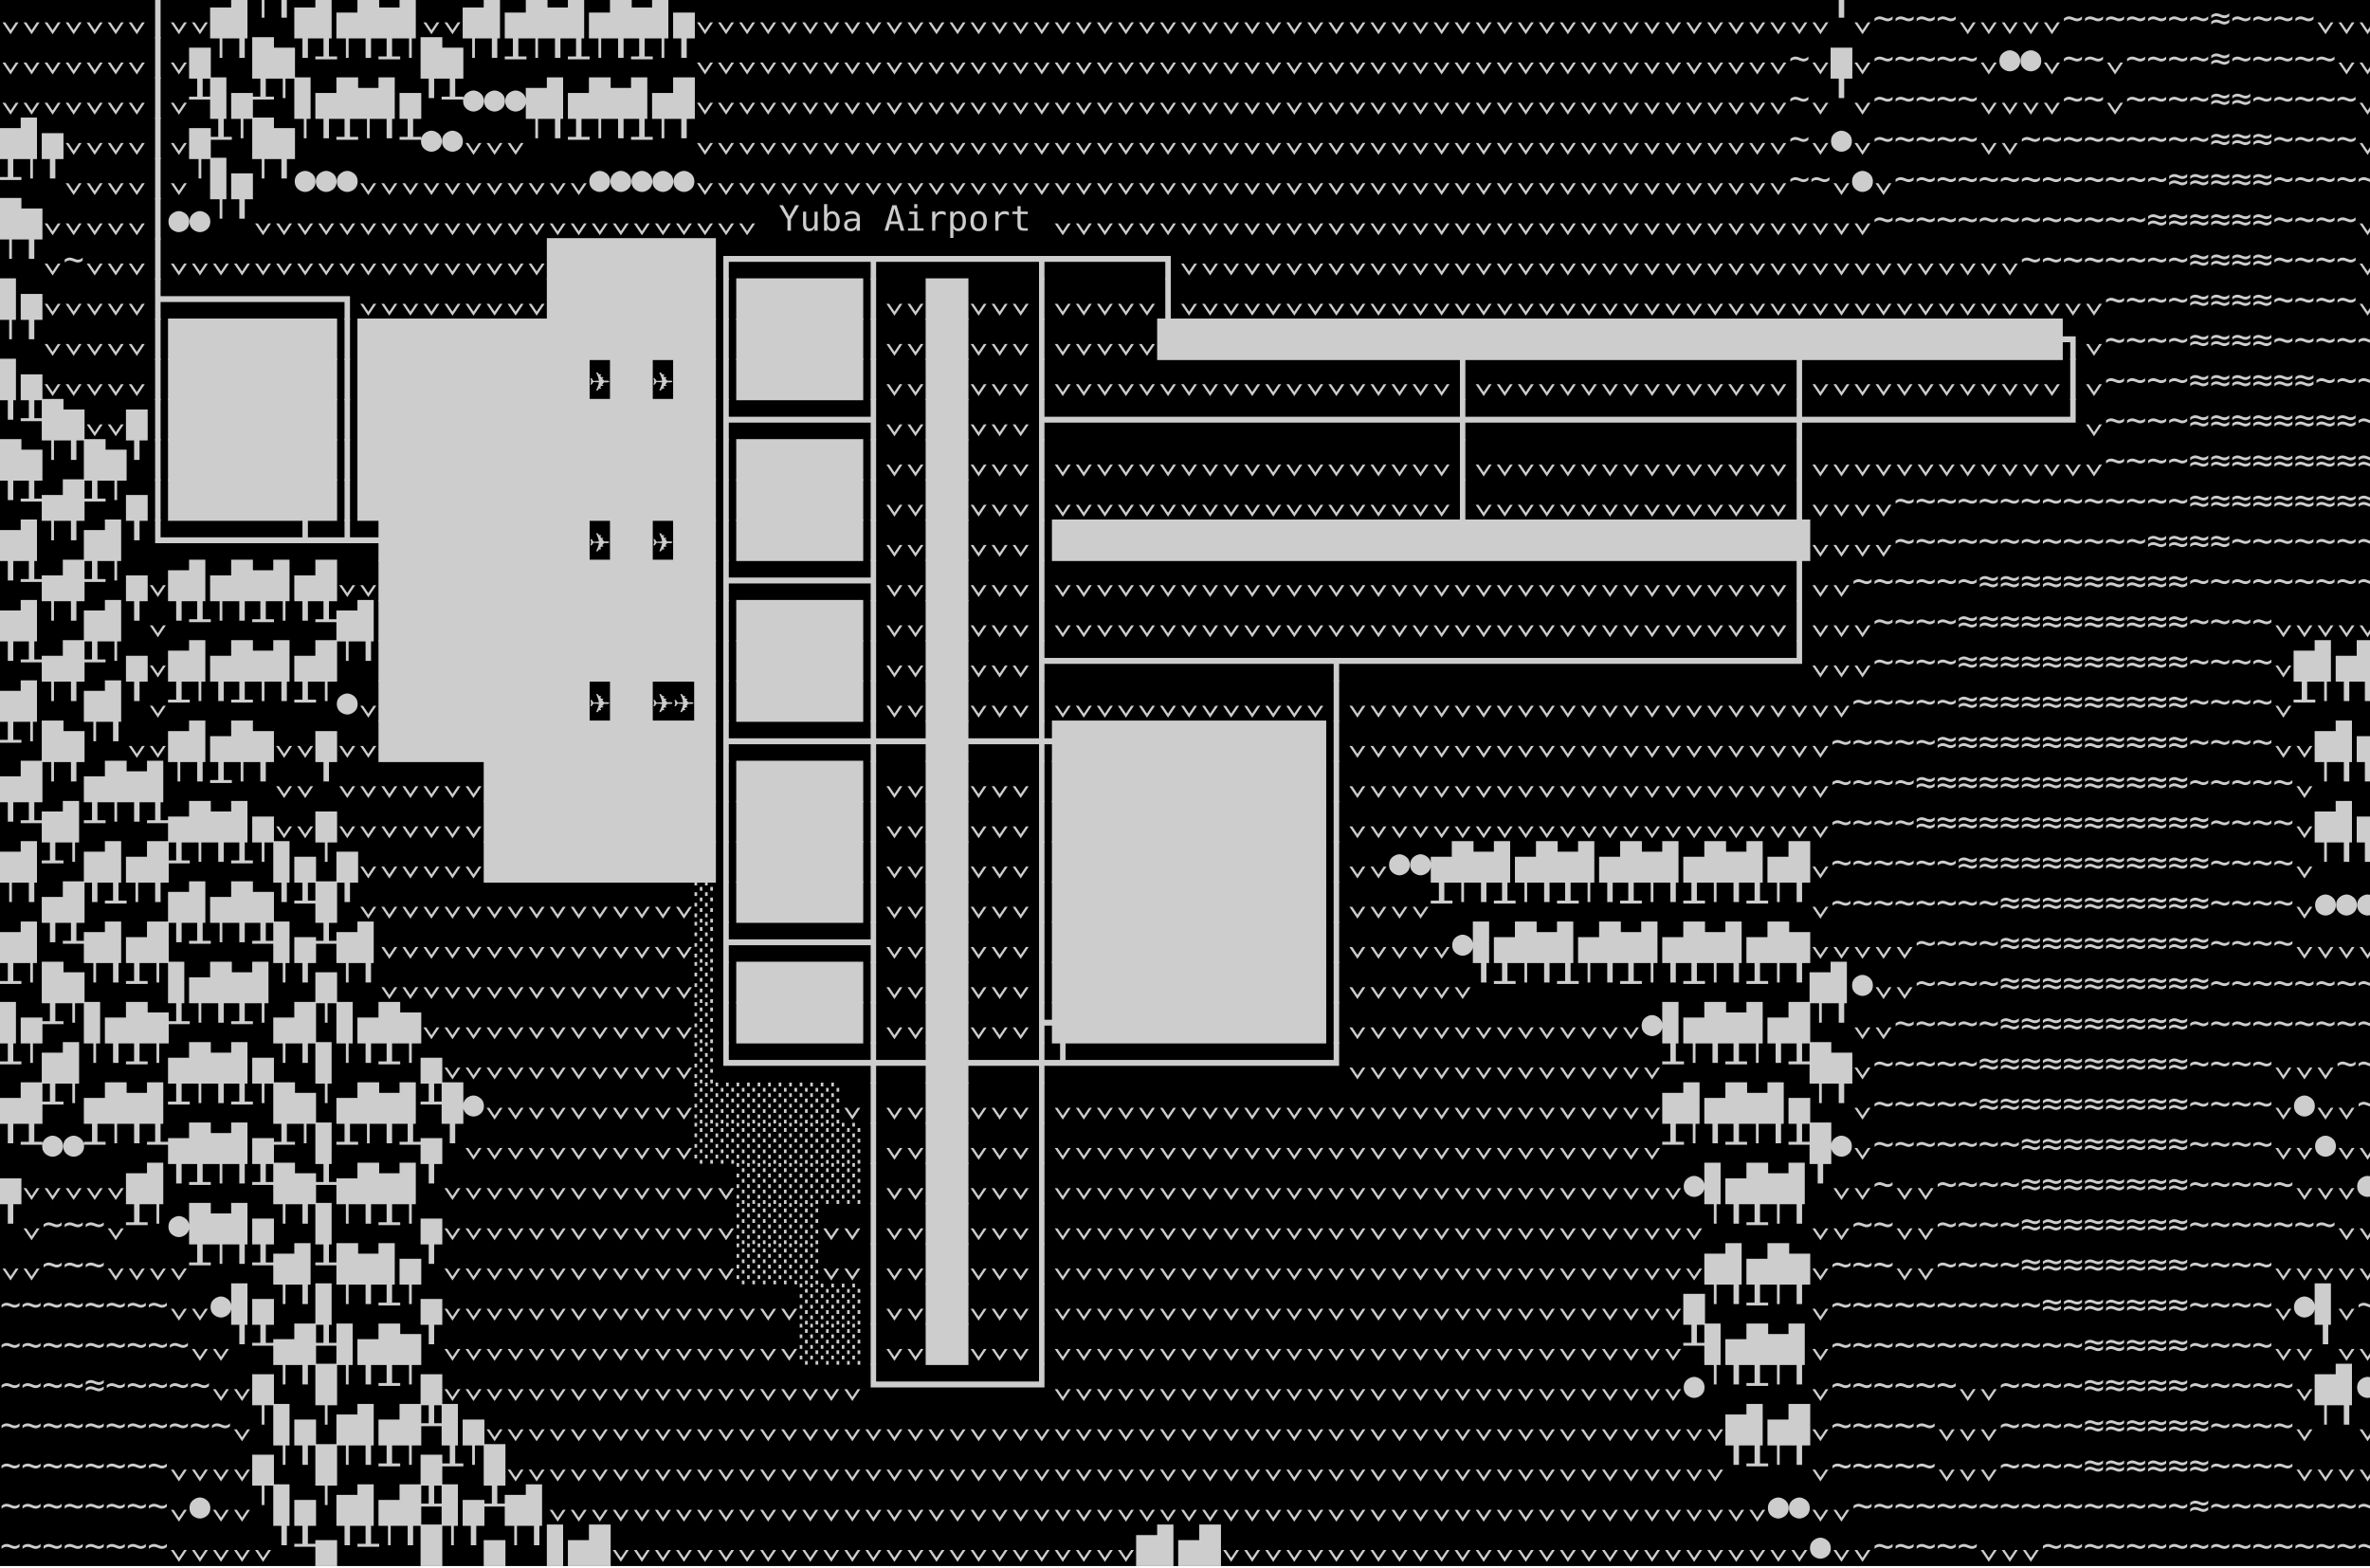
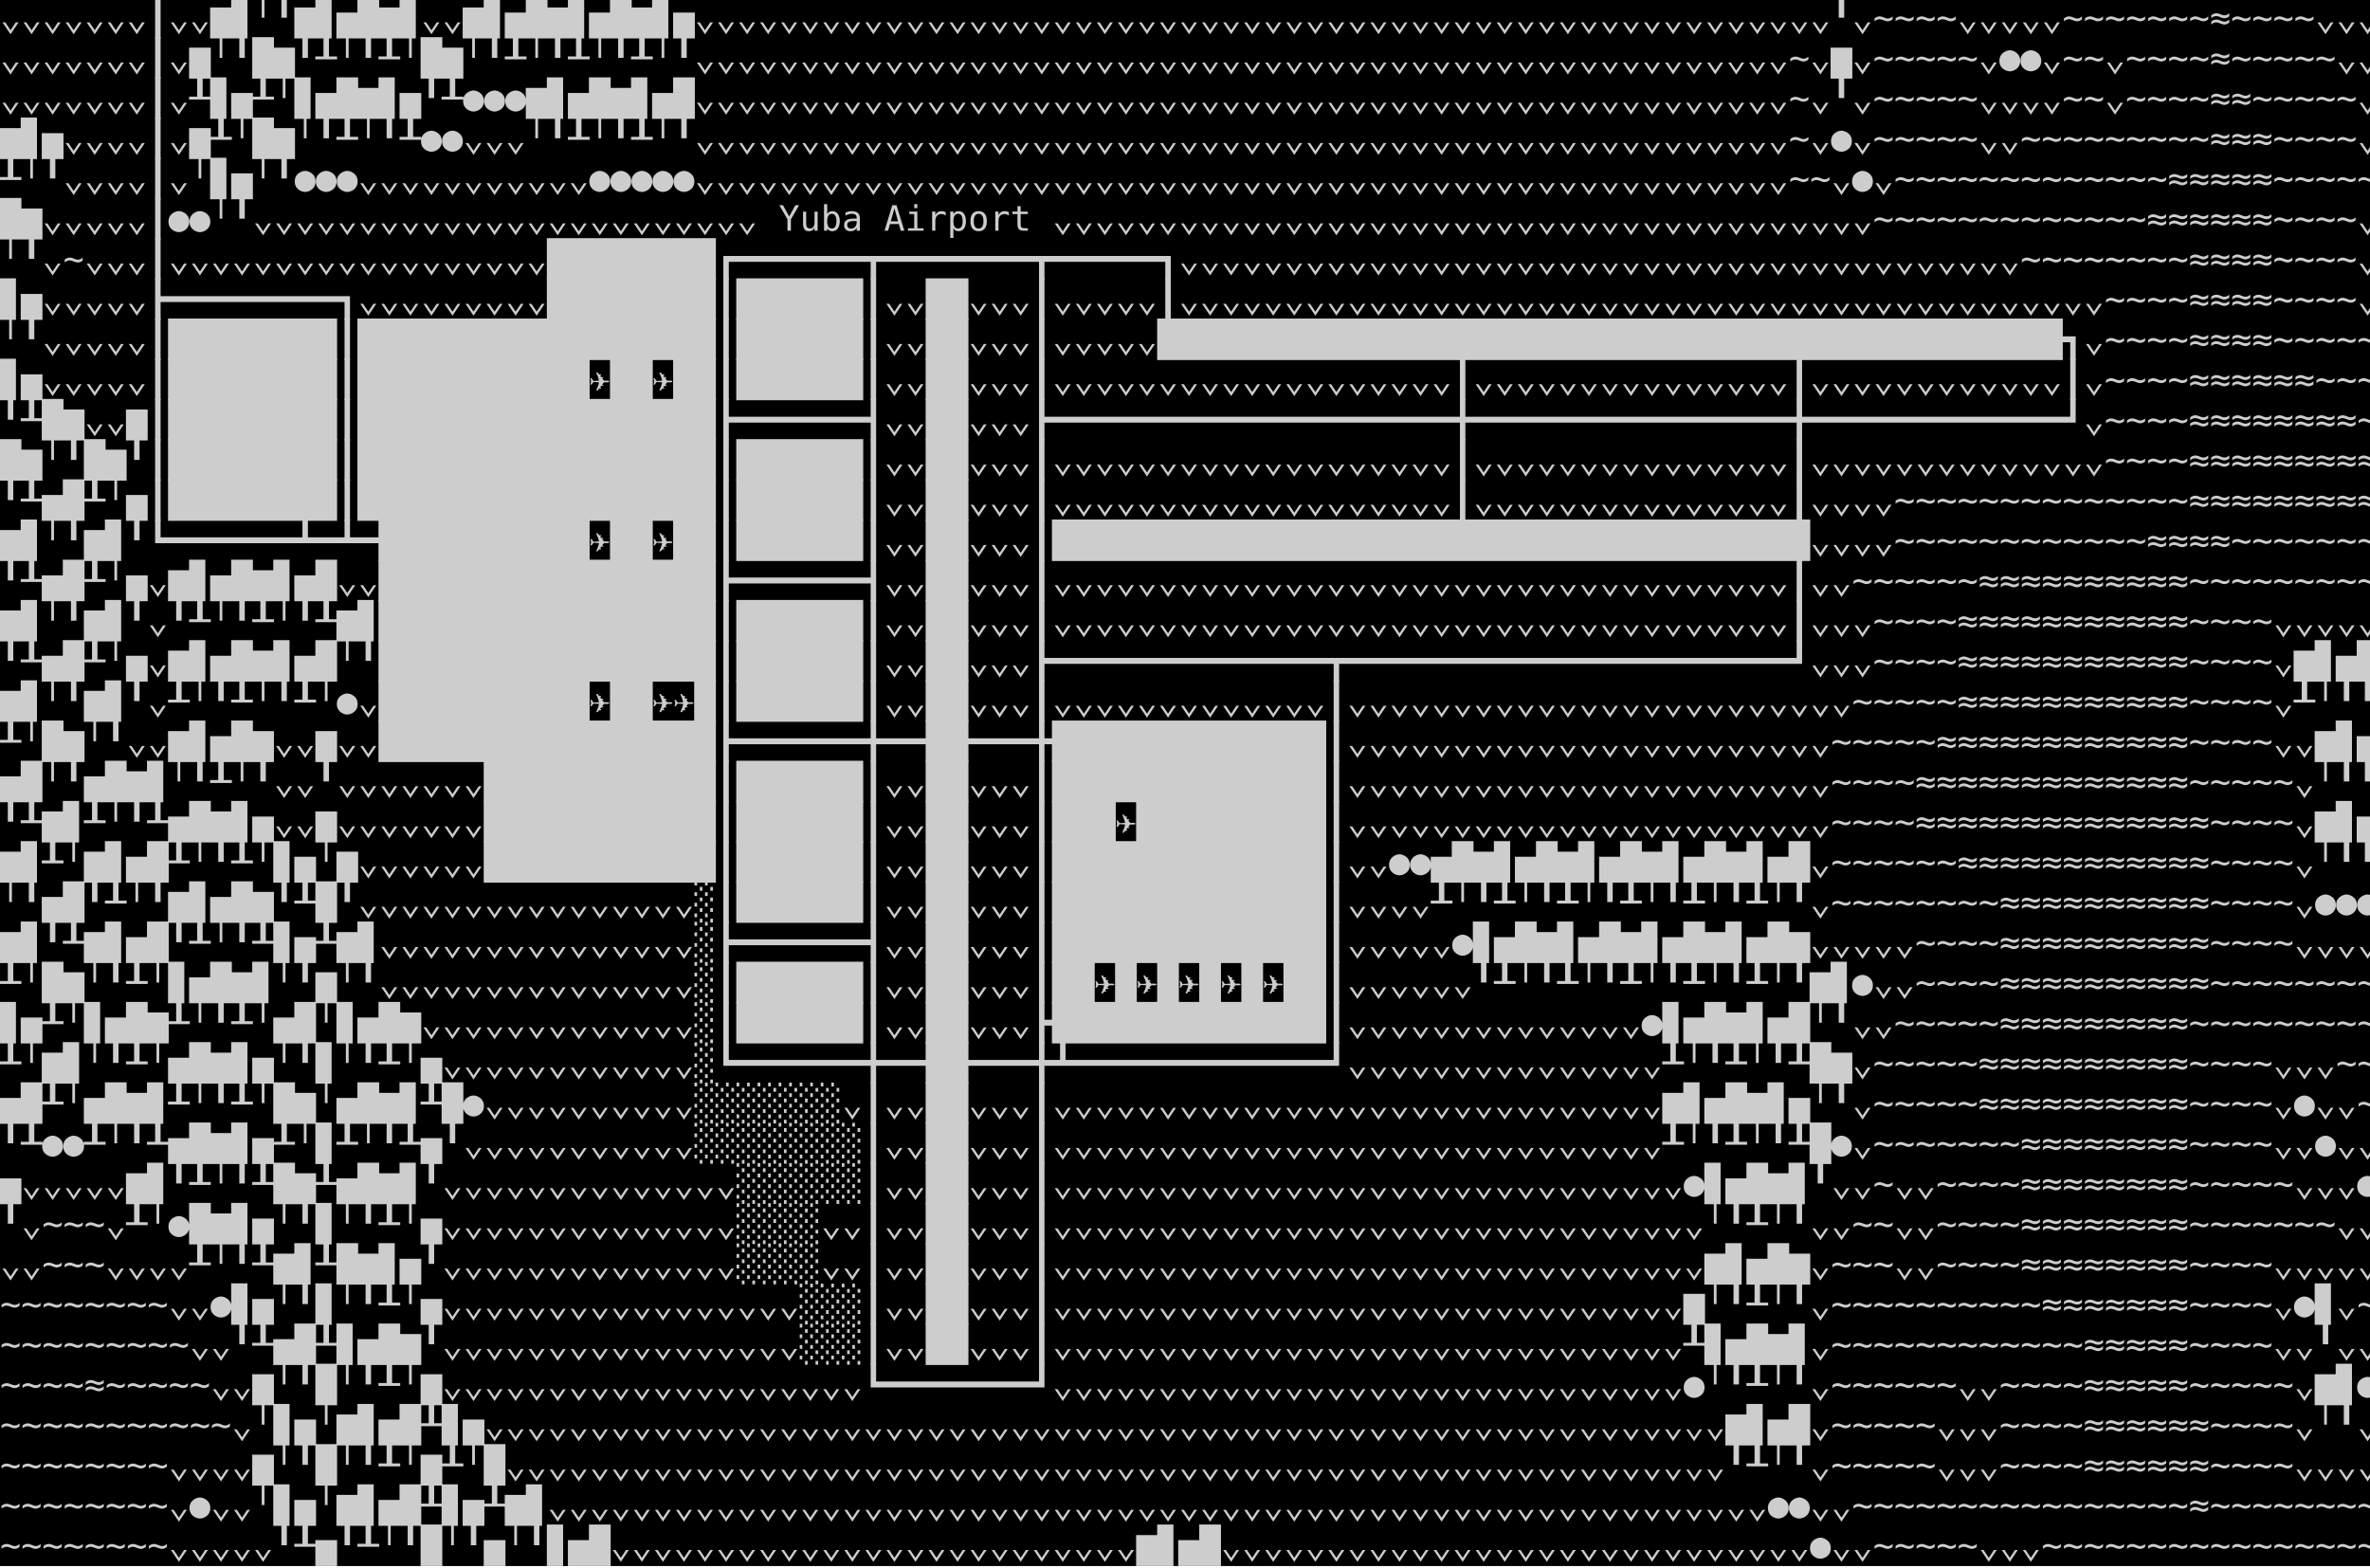
<svg xmlns="http://www.w3.org/2000/svg" version="1.1" width="678.0px" height="448.5px" viewBox="0 0 678.0 448.5" style="letter-spacing:0em;font-size:10px;font-family:'DejaVu Sans Mono';stroke:none">
  <text y="8.5" x="0.0" style="fill:#000000">█████████████████████████████████████████████████████████████████████████████████████████████████████████████████</text>
  <text y="20.0" x="0.0" style="fill:#000000">█████████████████████████████████████████████████████████████████████████████████████████████████████████████████</text>
  <text y="31.5" x="0.0" style="fill:#000000">█████████████████████████████████████████████████████████████████████████████████████████████████████████████████</text>
  <text y="43.0" x="0.0" style="fill:#000000">█████████████████████████████████████████████████████████████████████████████████████████████████████████████████</text>
  <text y="54.5" x="0.0" style="fill:#000000">█████████████████████████████████████████████████████████████████████████████████████████████████████████████████</text>
  <text y="66.0" x="0.0" style="fill:#000000">█████████████████████████████████████████████████████████████████████████████████████████████████████████████████</text>
  <text y="77.5" x="0.0" style="fill:#000000">█████████████████████████████████████████████████████████████████████████████████████████████████████████████████</text>
  <text y="89.0" x="0.0" style="fill:#000000">█████████████████████████████████████████████████████████████████████████████████████████████████████████████████</text>
  <text y="100.5" x="0.0" style="fill:#000000">█████████████████████████████████████████████████████████████████████████████████████████████████████████████████</text>
  <text y="112.0" x="0.0" style="fill:#000000">█████████████████████████████████████████████████████████████████████████████████████████████████████████████████</text>
  <text y="123.5" x="0.0" style="fill:#000000">█████████████████████████████████████████████████████████████████████████████████████████████████████████████████</text>
  <text y="135.0" x="0.0" style="fill:#000000">█████████████████████████████████████████████████████████████████████████████████████████████████████████████████</text>
  <text y="146.5" x="0.0" style="fill:#000000">█████████████████████████████████████████████████████████████████████████████████████████████████████████████████</text>
  <text y="158.0" x="0.0" style="fill:#000000">█████████████████████████████████████████████████████████████████████████████████████████████████████████████████</text>
  <text y="169.5" x="0.0" style="fill:#000000">█████████████████████████████████████████████████████████████████████████████████████████████████████████████████</text>
  <text y="181.0" x="0.0" style="fill:#000000">█████████████████████████████████████████████████████████████████████████████████████████████████████████████████</text>
  <text y="192.5" x="0.0" style="fill:#000000">█████████████████████████████████████████████████████████████████████████████████████████████████████████████████</text>
  <text y="204.0" x="0.0" style="fill:#000000">█████████████████████████████████████████████████████████████████████████████████████████████████████████████████</text>
  <text y="215.5" x="0.0" style="fill:#000000">█████████████████████████████████████████████████████████████████████████████████████████████████████████████████</text>
  <text y="227.0" x="0.0" style="fill:#000000">█████████████████████████████████████████████████████████████████████████████████████████████████████████████████</text>
  <text y="238.5" x="0.0" style="fill:#000000">█████████████████████████████████████████████████████████████████████████████████████████████████████████████████</text>
  <text y="250.0" x="0.0" style="fill:#000000">█████████████████████████████████████████████████████████████████████████████████████████████████████████████████</text>
  <text y="261.5" x="0.0" style="fill:#000000">█████████████████████████████████████████████████████████████████████████████████████████████████████████████████</text>
  <text y="273.0" x="0.0" style="fill:#000000">█████████████████████████████████████████████████████████████████████████████████████████████████████████████████</text>
  <text y="284.5" x="0.0" style="fill:#000000">█████████████████████████████████████████████████████████████████████████████████████████████████████████████████</text>
  <text y="296.0" x="0.0" style="fill:#000000">█████████████████████████████████████████████████████████████████████████████████████████████████████████████████</text>
  <text y="307.5" x="0.0" style="fill:#000000">█████████████████████████████████████████████████████████████████████████████████████████████████████████████████</text>
  <text y="319.0" x="0.0" style="fill:#000000">█████████████████████████████████████████████████████████████████████████████████████████████████████████████████</text>
  <text y="330.5" x="0.0" style="fill:#000000">█████████████████████████████████████████████████████████████████████████████████████████████████████████████████</text>
  <text y="342.0" x="0.0" style="fill:#000000">█████████████████████████████████████████████████████████████████████████████████████████████████████████████████</text>
  <text y="353.5" x="0.0" style="fill:#000000">█████████████████████████████████████████████████████████████████████████████████████████████████████████████████</text>
  <text y="365.0" x="0.0" style="fill:#000000">█████████████████████████████████████████████████████████████████████████████████████████████████████████████████</text>
  <text y="376.5" x="0.0" style="fill:#000000">█████████████████████████████████████████████████████████████████████████████████████████████████████████████████</text>
  <text y="388.0" x="0.0" style="fill:#000000">█████████████████████████████████████████████████████████████████████████████████████████████████████████████████</text>
  <text y="399.5" x="0.0" style="fill:#000000">█████████████████████████████████████████████████████████████████████████████████████████████████████████████████</text>
  <text y="411.0" x="0.0" style="fill:#000000">█████████████████████████████████████████████████████████████████████████████████████████████████████████████████</text>
  <text y="422.5" x="0.0" style="fill:#000000">█████████████████████████████████████████████████████████████████████████████████████████████████████████████████</text>
  <text y="434.0" x="0.0" style="fill:#000000">█████████████████████████████████████████████████████████████████████████████████████████████████████████████████</text>
  <text y="445.5" x="0.0" style="fill:#000000">█████████████████████████████████████████████████████████████████████████████████████████████████████████████████</text>
  <text y="8.5" x="0.0" style="fill:#cdcdcd">⌄⌄⌄⌄⌄⌄⌄┃⌄⌄▆▊╵╹▆▊▅█▆▊⌄⌄▆▊▅█▆▊▅█▆▊▅⌄⌄⌄⌄⌄⌄⌄⌄⌄⌄⌄⌄⌄⌄⌄⌄⌄⌄⌄⌄⌄⌄⌄⌄⌄⌄⌄⌄⌄⌄⌄⌄⌄⌄⌄⌄⌄⌄⌄⌄⌄⌄⌄⌄⌄⌄⌄⌄⌄⌄⌄⌄⌄⌄╹⌄~~~~⌄⌄⌄⌄⌄~~~~~~~≈~~~~⌄⌄⌄</text>
  <text y="20.0" x="0.0" style="fill:#cdcdcd">⌄⌄⌄⌄⌄⌄⌄┃⌄▆╵╹█▆╹┸╵╹┸╵█▆╵╹┸╵╹┸╵╹┸╵╹⌄⌄⌄⌄⌄⌄⌄⌄⌄⌄⌄⌄⌄⌄⌄⌄⌄⌄⌄⌄⌄⌄⌄⌄⌄⌄⌄⌄⌄⌄⌄⌄⌄⌄⌄⌄⌄⌄⌄⌄⌄⌄⌄⌄⌄⌄⌄⌄⌄⌄⌄⌄~⌄▆⌄~~~~~⌄●●⌄~~⌄~~~~≈~~~~~⌄⌄</text>
  <text y="31.5" x="0.0" style="fill:#cdcdcd">⌄⌄⌄⌄⌄⌄⌄┃⌄┸▊▅┸╵▊▅█▆▊▅╹┸●●●▆▊▅█▆▊▅█⌄⌄⌄⌄⌄⌄⌄⌄⌄⌄⌄⌄⌄⌄⌄⌄⌄⌄⌄⌄⌄⌄⌄⌄⌄⌄⌄⌄⌄⌄⌄⌄⌄⌄⌄⌄⌄⌄⌄⌄⌄⌄⌄⌄⌄⌄⌄⌄⌄⌄⌄⌄~⌄╹⌄~~~~~⌄⌄⌄⌄~~⌄~~~~≈≈~~~~~⌄</text>
  <text y="43.0" x="0.0" style="fill:#cdcdcd">▆▊▅⌄⌄⌄⌄┃⌄▆┸╵█▆╵╹┸╵╹┸●●⌄⌄⌄╵╹┸╵╹┸╵╹⌄⌄⌄⌄⌄⌄⌄⌄⌄⌄⌄⌄⌄⌄⌄⌄⌄⌄⌄⌄⌄⌄⌄⌄⌄⌄⌄⌄⌄⌄⌄⌄⌄⌄⌄⌄⌄⌄⌄⌄⌄⌄⌄⌄⌄⌄⌄⌄⌄⌄⌄⌄~⌄●⌄~~~~~⌄⌄~~~~~~~~~≈≈≈~~~~⌄</text>
  <text y="54.5" x="0.0" style="fill:#cdcdcd">┸╵╹⌄⌄⌄⌄┃⌄╵▊▅╵╹●●●⌄⌄⌄⌄⌄⌄⌄⌄⌄⌄⌄●●●●●⌄⌄⌄⌄⌄⌄⌄⌄⌄⌄⌄⌄⌄⌄⌄⌄⌄⌄⌄⌄⌄⌄⌄⌄⌄⌄⌄⌄⌄⌄⌄⌄⌄⌄⌄⌄⌄⌄⌄⌄⌄⌄⌄⌄⌄⌄⌄⌄⌄⌄⌄⌄~~⌄●⌄~~~~~~~~~~~~~≈≈≈≈≈~~~~~</text>
  <text y="66.0" x="0.0" style="fill:#cdcdcd">█▆⌄⌄⌄⌄⌄┃●●╵╹⌄⌄⌄⌄⌄⌄⌄⌄⌄⌄⌄⌄⌄⌄⌄⌄⌄⌄⌄⌄⌄⌄⌄⌄ Yuba Airport ⌄⌄⌄⌄⌄⌄⌄⌄⌄⌄⌄⌄⌄⌄⌄⌄⌄⌄⌄⌄⌄⌄⌄⌄⌄⌄⌄⌄⌄⌄⌄⌄⌄⌄⌄⌄⌄⌄⌄~~~~~~~~~~~~~≈≈≈≈≈≈~~~~⌄</text>
  <text y="77.5" x="0.0" style="fill:#cdcdcd">╵╹⌄~⌄⌄⌄┃⌄⌄⌄⌄⌄⌄⌄⌄⌄⌄⌄⌄⌄⌄⌄⌄⌄⌄████████┏━━━━━━┳━━━━━━━┳━━━━━┓⌄⌄⌄⌄⌄⌄⌄⌄⌄⌄⌄⌄⌄⌄⌄⌄⌄⌄⌄⌄⌄⌄⌄⌄⌄⌄⌄⌄⌄⌄⌄⌄⌄⌄⌄⌄⌄⌄⌄⌄~~~~~~~~≈≈≈≈~~~~⌄</text>
  <text y="89.0" x="0.0" style="fill:#cdcdcd">▊▅⌄⌄⌄⌄⌄┣━━━━━━━━┓⌄⌄⌄⌄⌄⌄⌄⌄⌄████████┃██████┃⌄⌄██⌄⌄⌄┃⌄⌄⌄⌄⌄┃⌄⌄⌄⌄⌄⌄⌄⌄⌄⌄⌄⌄⌄⌄⌄⌄⌄⌄⌄⌄⌄⌄⌄⌄⌄⌄⌄⌄⌄⌄⌄⌄⌄⌄⌄⌄⌄⌄⌄⌄⌄⌄⌄⌄~~~~≈≈≈≈~~~~⌄</text>
  <text y="100.5" x="0.0" style="fill:#cdcdcd">╵╹⌄⌄⌄⌄⌄┃████████┃█████████████████┃██████┃⌄⌄██⌄⌄⌄┃⌄⌄⌄⌄⌄███████████████████████████████████████████┓⌄~~~~≈≈≈≈~~~~~</text>
  <text y="112.0" x="0.0" style="fill:#cdcdcd">▊▅⌄⌄⌄⌄⌄┃████████┃███████████✈██✈██┃██████┃⌄⌄██⌄⌄⌄┃⌄⌄⌄⌄⌄⌄⌄⌄⌄⌄⌄⌄⌄⌄⌄⌄⌄⌄⌄┃⌄⌄⌄⌄⌄⌄⌄⌄⌄⌄⌄⌄⌄⌄⌄┃⌄⌄⌄⌄⌄⌄⌄⌄⌄⌄⌄⌄┃⌄~~~~≈≈≈≈≈≈~~~</text>
  <text y="123.5" x="0.0" style="fill:#cdcdcd">╹┸█▆⌄⌄▆┃████████┃█████████████████┣━━━━━━┫⌄⌄██⌄⌄⌄┣━━━━━━━━━━━━━━━━━━━╋━━━━━━━━━━━━━━━╋━━━━━━━━━━━━┛⌄~~~~≈≈≈≈≈≈≈≈~</text>
  <text y="135.0" x="0.0" style="fill:#cdcdcd">█▆╵╹█▆╹┃████████┃█████████████████┃██████┃⌄⌄██⌄⌄⌄┃⌄⌄⌄⌄⌄⌄⌄⌄⌄⌄⌄⌄⌄⌄⌄⌄⌄⌄⌄┃⌄⌄⌄⌄⌄⌄⌄⌄⌄⌄⌄⌄⌄⌄⌄┃⌄⌄⌄⌄⌄⌄⌄⌄⌄⌄⌄⌄⌄⌄~~~~≈≈≈≈≈≈≈≈≈</text>
  <text y="146.5" x="0.0" style="fill:#cdcdcd">╹┸▅█┸╵▅┃████████┃█████████████████┃██████┃⌄⌄██⌄⌄⌄┃⌄⌄⌄⌄⌄⌄⌄⌄⌄⌄⌄⌄⌄⌄⌄⌄⌄⌄⌄┃⌄⌄⌄⌄⌄⌄⌄⌄⌄⌄⌄⌄⌄⌄⌄┃⌄⌄⌄⌄~~~~~~~~~~~~~~≈≈≈≈≈≈≈≈≈</text>
  <text y="158.0" x="0.0" style="fill:#cdcdcd">▆▊╵╹▆▊╹┗━━━━━━┻━┻━██████████✈██✈██┃██████┃⌄⌄██⌄⌄⌄┃████████████████████████████████████⌄⌄⌄⌄~~~~~~~~~~~~≈≈≈≈~~~~~~~</text>
  <text y="169.5" x="0.0" style="fill:#cdcdcd">╹┸▅█┸╵▅⌄▆▊▅█▆▊▅█⌄⌄████████████████┣━━━━━━┫⌄⌄██⌄⌄⌄┃⌄⌄⌄⌄⌄⌄⌄⌄⌄⌄⌄⌄⌄⌄⌄⌄⌄⌄⌄⌄⌄⌄⌄⌄⌄⌄⌄⌄⌄⌄⌄⌄⌄⌄⌄┃⌄⌄~~~~~~≈≈≈≈≈≈≈≈≈≈~~~~~~~~~</text>
  <text y="181.0" x="0.0" style="fill:#cdcdcd">▆▊╵╹▆▊╹⌄╹┸╵╹┸╵╹┸▆▊████████████████┃██████┃⌄⌄██⌄⌄⌄┃⌄⌄⌄⌄⌄⌄⌄⌄⌄⌄⌄⌄⌄⌄⌄⌄⌄⌄⌄⌄⌄⌄⌄⌄⌄⌄⌄⌄⌄⌄⌄⌄⌄⌄⌄┃⌄⌄⌄~~~~≈≈≈≈≈≈≈≈≈≈≈~~~~⌄⌄⌄⌄⌄</text>
  <text y="192.5" x="0.0" style="fill:#cdcdcd">╹┸▅█┸╵▅⌄▆▊▅█▆▊▅█╵╹████████████████┃██████┃⌄⌄██⌄⌄⌄┣━━━━━━━━━━━━━┳━━━━━━━━━━━━━━━━━━━━━┛⌄⌄⌄~~~~≈≈≈≈≈≈≈≈≈≈≈~~~~⌄▆▊▅█</text>
  <text y="204.0" x="0.0" style="fill:#cdcdcd">▆▊╵╹▆▊╹⌄┸╵╹┸╵╹┸╵●⌄██████████✈██✈✈█┃██████┃⌄⌄██⌄⌄⌄┃⌄⌄⌄⌄⌄⌄⌄⌄⌄⌄⌄⌄⌄┃⌄⌄⌄⌄⌄⌄⌄⌄⌄⌄⌄⌄⌄⌄⌄⌄⌄⌄⌄⌄⌄⌄⌄⌄~~~~~≈≈≈≈≈≈≈≈≈≈≈~~~~⌄┸╵╹╹</text>
  <text y="215.5" x="0.0" style="fill:#cdcdcd">┸╵█▆╵╹⌄⌄▆▊▅█▆⌄⌄▆⌄⌄████████████████┣━━━━━━╋━━██━━━╋█████████████┃⌄⌄⌄⌄⌄⌄⌄⌄⌄⌄⌄⌄⌄⌄⌄⌄⌄⌄⌄⌄⌄⌄⌄~~~~~≈≈≈≈≈≈≈≈≈≈≈≈~~~~⌄⌄▆▊▅</text>
  <text y="227.0" x="0.0" style="fill:#cdcdcd">▅█╵╹▅█▆▊╵╹┸╵╹⌄⌄╹⌄⌄⌄⌄⌄⌄⌄███████████┃██████┃⌄⌄██⌄⌄⌄┃█████████████┃⌄⌄⌄⌄⌄⌄⌄⌄⌄⌄⌄⌄⌄⌄⌄⌄⌄⌄⌄⌄⌄⌄⌄~~~~≈≈≈≈≈≈≈≈≈≈≈≈≈~~~~~⌄╵╹╹</text>
-   <text y="238.5" x="0.0" style="fill:#cdcdcd">╹┸▆▊┸╵╹┸▅█▆▊▅⌄⌄▆⌄⌄⌄⌄⌄⌄⌄███████████┃██████┃⌄⌄██⌄⌄⌄┃█████████████┃⌄⌄⌄⌄⌄⌄⌄⌄⌄⌄⌄⌄⌄⌄⌄⌄⌄⌄⌄⌄⌄⌄⌄~~~~≈≈≈≈≈≈≈≈≈≈≈≈≈≈~~~~⌄▆▊▅</text>
+   <text y="238.5" x="0.0" style="fill:#cdcdcd">╹┸▆▊┸╵╹┸▅█▆▊▅⌄⌄▆⌄⌄⌄⌄⌄⌄⌄███████████┃██████┃⌄⌄██⌄⌄⌄┃███✈█████████┃⌄⌄⌄⌄⌄⌄⌄⌄⌄⌄⌄⌄⌄⌄⌄⌄⌄⌄⌄⌄⌄⌄⌄~~~~≈≈≈≈≈≈≈≈≈≈≈≈≈≈~~~~⌄▆▊▅</text>
  <text y="250.0" x="0.0" style="fill:#cdcdcd">▆▊┸╵▆▊▅█┸╵╹┸╵▊▅╵▆⌄⌄⌄⌄⌄⌄███████████┃██████┃⌄⌄██⌄⌄⌄┃█████████████┃⌄⌄●●▅█▆▊▅█▆▊▅█▆▊▅█▆▊▅█⌄~~~~~~≈≈≈≈≈≈≈≈≈≈≈≈~~~~⌄╵╹╹</text>
  <text y="261.5" x="0.0" style="fill:#cdcdcd">╵╹▅█╹┸╵╹▆▊▅█▆╹┸█╹⌄⌄⌄⌄⌄⌄⌄⌄⌄⌄⌄⌄⌄⌄⌄⌄░┃██████┃⌄⌄██⌄⌄⌄┃█████████████┃⌄⌄⌄⌄┸╵╹┸╵╹┸╵╹┸╵╹┸╵╹┸╵╹⌄~~~~~~~~≈≈≈≈≈≈≈≈≈≈~~~~⌄●●●</text>
  <text y="273.0" x="0.0" style="fill:#cdcdcd">▆▊╹┸▆▊▅█╹┸╵╹┸▊▅┸▆▊⌄⌄⌄⌄⌄⌄⌄⌄⌄⌄⌄⌄⌄⌄⌄░┣━━━━━━┫⌄⌄██⌄⌄⌄┃█████████████┃⌄⌄⌄⌄⌄●▊▅█▆▊▅█▆▊▅█▆▊▅█▆⌄⌄⌄⌄⌄~~~~≈≈≈≈≈≈≈≈≈≈~~~~⌄⌄⌄⌄</text>
-   <text y="284.5" x="0.0" style="fill:#cdcdcd">┸╵█▆╵╹┸╵▊▅█▆▊╵╹▆╵╹⌄⌄⌄⌄⌄⌄⌄⌄⌄⌄⌄⌄⌄⌄⌄░┃██████┃⌄⌄██⌄⌄⌄┃█████████████┃⌄⌄⌄⌄⌄⌄╹┸╵╹┸╵╹┸╵╹┸╵╹┸╵╹▆▊●⌄⌄~~~~≈≈≈≈≈≈≈≈≈≈~~~~~~~~</text>
+   <text y="284.5" x="0.0" style="fill:#cdcdcd">┸╵█▆╵╹┸╵▊▅█▆▊╵╹▆╵╹⌄⌄⌄⌄⌄⌄⌄⌄⌄⌄⌄⌄⌄⌄⌄░┃██████┃⌄⌄██⌄⌄⌄┃██✈█✈█✈█✈█✈██┃⌄⌄⌄⌄⌄⌄╹┸╵╹┸╵╹┸╵╹┸╵╹┸╵╹▆▊●⌄⌄~~~~≈≈≈≈≈≈≈≈≈≈~~~~~~~~</text>
  <text y="296.0" x="0.0" style="fill:#cdcdcd">▊▅┸╵▊▅█▆┸╵╹┸╵▅█╵▊▅█▆⌄⌄⌄⌄⌄⌄⌄⌄⌄⌄⌄⌄⌄░┃██████┃⌄⌄██⌄⌄⌄┣█████████████┃⌄⌄⌄⌄⌄⌄⌄⌄⌄⌄⌄⌄⌄⌄●▊▅█▆▊▅█╵╹⌄⌄~~~~~≈≈≈≈≈≈≈≈≈~~~~~~~~~</text>
  <text y="307.5" x="0.0" style="fill:#cdcdcd">┸╵▆▊╵╹┸╵▅█▆▊▅╵╹▊╵╹┸╵▅⌄⌄⌄⌄⌄⌄⌄⌄⌄⌄⌄⌄░┗━━━━━━╋━━██━━━╋┻━━━━━━━━━━━━┛⌄⌄⌄⌄⌄⌄⌄⌄⌄⌄⌄⌄⌄⌄⌄┸╵╹┸╵╹┸█▆⌄~~~~~≈≈≈≈≈≈≈≈≈≈~~~~⌄⌄⌄~~</text>
  <text y="319.0" x="0.0" style="fill:#cdcdcd">▅█┸╵▅█▆▊┸╵╹┸╵█▆╵▅█▆▊┸█●⌄⌄⌄⌄⌄⌄⌄⌄⌄⌄░░░░░░░⌄┃⌄⌄██⌄⌄⌄┃⌄⌄⌄⌄⌄⌄⌄⌄⌄⌄⌄⌄⌄⌄⌄⌄⌄⌄⌄⌄⌄⌄⌄⌄⌄⌄⌄⌄⌄▆▊▅█▆▊▅╵╹⌄~~~~~≈≈≈≈≈≈≈≈≈≈~~~~⌄●⌄⌄~</text>
  <text y="330.5" x="0.0" style="fill:#cdcdcd">╹┸●●┸╵╹┸▅█▆▊▅┸╵▊┸╵╹┸▅╹⌄⌄⌄⌄⌄⌄⌄⌄⌄⌄⌄░░░░░░░░┃⌄⌄██⌄⌄⌄┃⌄⌄⌄⌄⌄⌄⌄⌄⌄⌄⌄⌄⌄⌄⌄⌄⌄⌄⌄⌄⌄⌄⌄⌄⌄⌄⌄⌄⌄┸╵╹┸╵╹┸█●⌄~~~~~~~≈≈≈≈≈≈≈≈~~~~⌄⌄●⌄⌄</text>
  <text y="342.0" x="0.0" style="fill:#cdcdcd">▅⌄⌄⌄⌄⌄▆▊╹┸╵╹┸█▆┸▅█▆▊╹⌄⌄⌄⌄⌄⌄⌄⌄⌄⌄⌄⌄⌄⌄░░░░░░┃⌄⌄██⌄⌄⌄┃⌄⌄⌄⌄⌄⌄⌄⌄⌄⌄⌄⌄⌄⌄⌄⌄⌄⌄⌄⌄⌄⌄⌄⌄⌄⌄⌄⌄⌄⌄●▊▅█▆▊╹⌄⌄~⌄⌄~~~~≈≈≈≈≈≈≈≈~~~~~⌄⌄⌄●</text>
  <text y="353.5" x="0.0" style="fill:#cdcdcd">╹⌄~~~⌄┸╵●█▆▊▅╵╹▊╵╹┸╵▅⌄⌄⌄⌄⌄⌄⌄⌄⌄⌄⌄⌄⌄⌄░░░░⌄⌄┃⌄⌄██⌄⌄⌄┃⌄⌄⌄⌄⌄⌄⌄⌄⌄⌄⌄⌄⌄⌄⌄⌄⌄⌄⌄⌄⌄⌄⌄⌄⌄⌄⌄⌄⌄⌄⌄╵╹┸╵╹⌄⌄~~⌄⌄~~~~≈≈≈≈≈≈≈≈~~~~~~~⌄⌄</text>
  <text y="365.0" x="0.0" style="fill:#cdcdcd">⌄⌄~~~⌄⌄⌄⌄┸╵╹┸▆▊┸█▆▊▅╹⌄⌄⌄⌄⌄⌄⌄⌄⌄⌄⌄⌄⌄⌄░░░░⌄⌄┃⌄⌄██⌄⌄⌄┃⌄⌄⌄⌄⌄⌄⌄⌄⌄⌄⌄⌄⌄⌄⌄⌄⌄⌄⌄⌄⌄⌄⌄⌄⌄⌄⌄⌄⌄⌄⌄▆▊▅█▆⌄~~~⌄⌄~~~~≈≈≈≈≈≈≈≈~~~~⌄⌄⌄⌄⌄</text>
  <text y="376.5" x="0.0" style="fill:#cdcdcd">~~~~~~~~⌄⌄●▊▅╵╹▊╵╹┸╵▅⌄⌄⌄⌄⌄⌄⌄⌄⌄⌄⌄⌄⌄⌄⌄⌄⌄░░░┃⌄⌄██⌄⌄⌄┃⌄⌄⌄⌄⌄⌄⌄⌄⌄⌄⌄⌄⌄⌄⌄⌄⌄⌄⌄⌄⌄⌄⌄⌄⌄⌄⌄⌄⌄⌄▆╵╹┸╵╹⌄~~~~~~~~~~≈≈≈≈≈≈≈~~~~⌄●▊⌄~</text>
  <text y="388.0" x="0.0" style="fill:#cdcdcd">~~~~~~~~~⌄⌄╹┸▅█┸▊▅█▆╹⌄⌄⌄⌄⌄⌄⌄⌄⌄⌄⌄⌄⌄⌄⌄⌄⌄░░░┃⌄⌄██⌄⌄⌄┃⌄⌄⌄⌄⌄⌄⌄⌄⌄⌄⌄⌄⌄⌄⌄⌄⌄⌄⌄⌄⌄⌄⌄⌄⌄⌄⌄⌄⌄⌄┸▊▅█▆▊⌄~~~~~~~~~~~~≈≈≈≈≈~~~~⌄⌄╹⌄⌄</text>
  <text y="399.5" x="0.0" style="fill:#cdcdcd">~~~~≈~~~~~⌄⌄▆╵╹█╵╹┸╵▆⌄⌄⌄⌄⌄⌄⌄⌄⌄⌄⌄⌄⌄⌄⌄⌄⌄⌄⌄⌄┗━━━━━━━┛⌄⌄⌄⌄⌄⌄⌄⌄⌄⌄⌄⌄⌄⌄⌄⌄⌄⌄⌄⌄⌄⌄⌄⌄⌄⌄⌄⌄⌄⌄●╵╹┸╵╹⌄~~~~~~⌄⌄~~~~≈≈≈≈≈~~~~~⌄▆▊●</text>
  <text y="411.0" x="0.0" style="fill:#cdcdcd">~~~~~~~~~~~⌄╵▊▅╵▆▊▅█┸▊▅⌄⌄⌄⌄⌄⌄⌄⌄⌄⌄⌄⌄⌄⌄⌄⌄⌄⌄⌄⌄⌄⌄⌄⌄⌄⌄⌄⌄⌄⌄⌄⌄⌄⌄⌄⌄⌄⌄⌄⌄⌄⌄⌄⌄⌄⌄⌄⌄⌄⌄⌄⌄⌄⌄⌄⌄⌄⌄⌄▆▊▅█⌄~~~~~⌄⌄⌄~~~~≈≈≈≈≈≈~~~~⌄╵╹⌄</text>
  <text y="422.5" x="0.0" style="fill:#cdcdcd">~~~~~~~~⌄⌄⌄⌄▆╵╹█╵╹┸╵▆┸╵█⌄⌄⌄⌄⌄⌄⌄⌄⌄⌄⌄⌄⌄⌄⌄⌄⌄⌄⌄⌄⌄⌄⌄⌄⌄⌄⌄⌄⌄⌄⌄⌄⌄⌄⌄⌄⌄⌄⌄⌄⌄⌄⌄⌄⌄⌄⌄⌄⌄⌄⌄⌄⌄⌄⌄⌄⌄⌄╹┸╵╹⌄~~~~~⌄⌄⌄~~~~≈≈≈≈≈≈~~~~⌄⌄⌄⌄</text>
  <text y="434.0" x="0.0" style="fill:#cdcdcd">~~~~~~~~⌄●⌄⌄╵▊▅╵▆▊▅█┸▊▅┸▆▊⌄⌄⌄⌄⌄⌄⌄⌄⌄⌄⌄⌄⌄⌄⌄⌄⌄⌄⌄⌄⌄⌄⌄⌄⌄⌄⌄⌄⌄⌄⌄⌄⌄⌄⌄⌄⌄⌄⌄⌄⌄⌄⌄⌄⌄⌄⌄⌄⌄⌄⌄⌄⌄⌄⌄⌄⌄⌄●●⌄⌄~~~~~~~~~~~~~~~~≈~~~~~~~~</text>
  <text y="445.5" x="0.0" style="fill:#cdcdcd">~~~~~~~~⌄⌄⌄⌄⌄╹┸▅╹┸╵╹█╵╹▅╵╹▊▅█⌄⌄⌄⌄⌄⌄⌄⌄⌄⌄⌄⌄⌄⌄⌄⌄⌄⌄⌄⌄⌄⌄⌄⌄⌄▆▊▅█⌄⌄⌄⌄⌄⌄⌄⌄⌄⌄⌄⌄⌄⌄⌄⌄⌄⌄⌄⌄⌄⌄⌄⌄⌄⌄⌄⌄●⌄⌄~~~~~⌄⌄⌄~~~~~~~~~~~~~~~~</text>
</svg>
